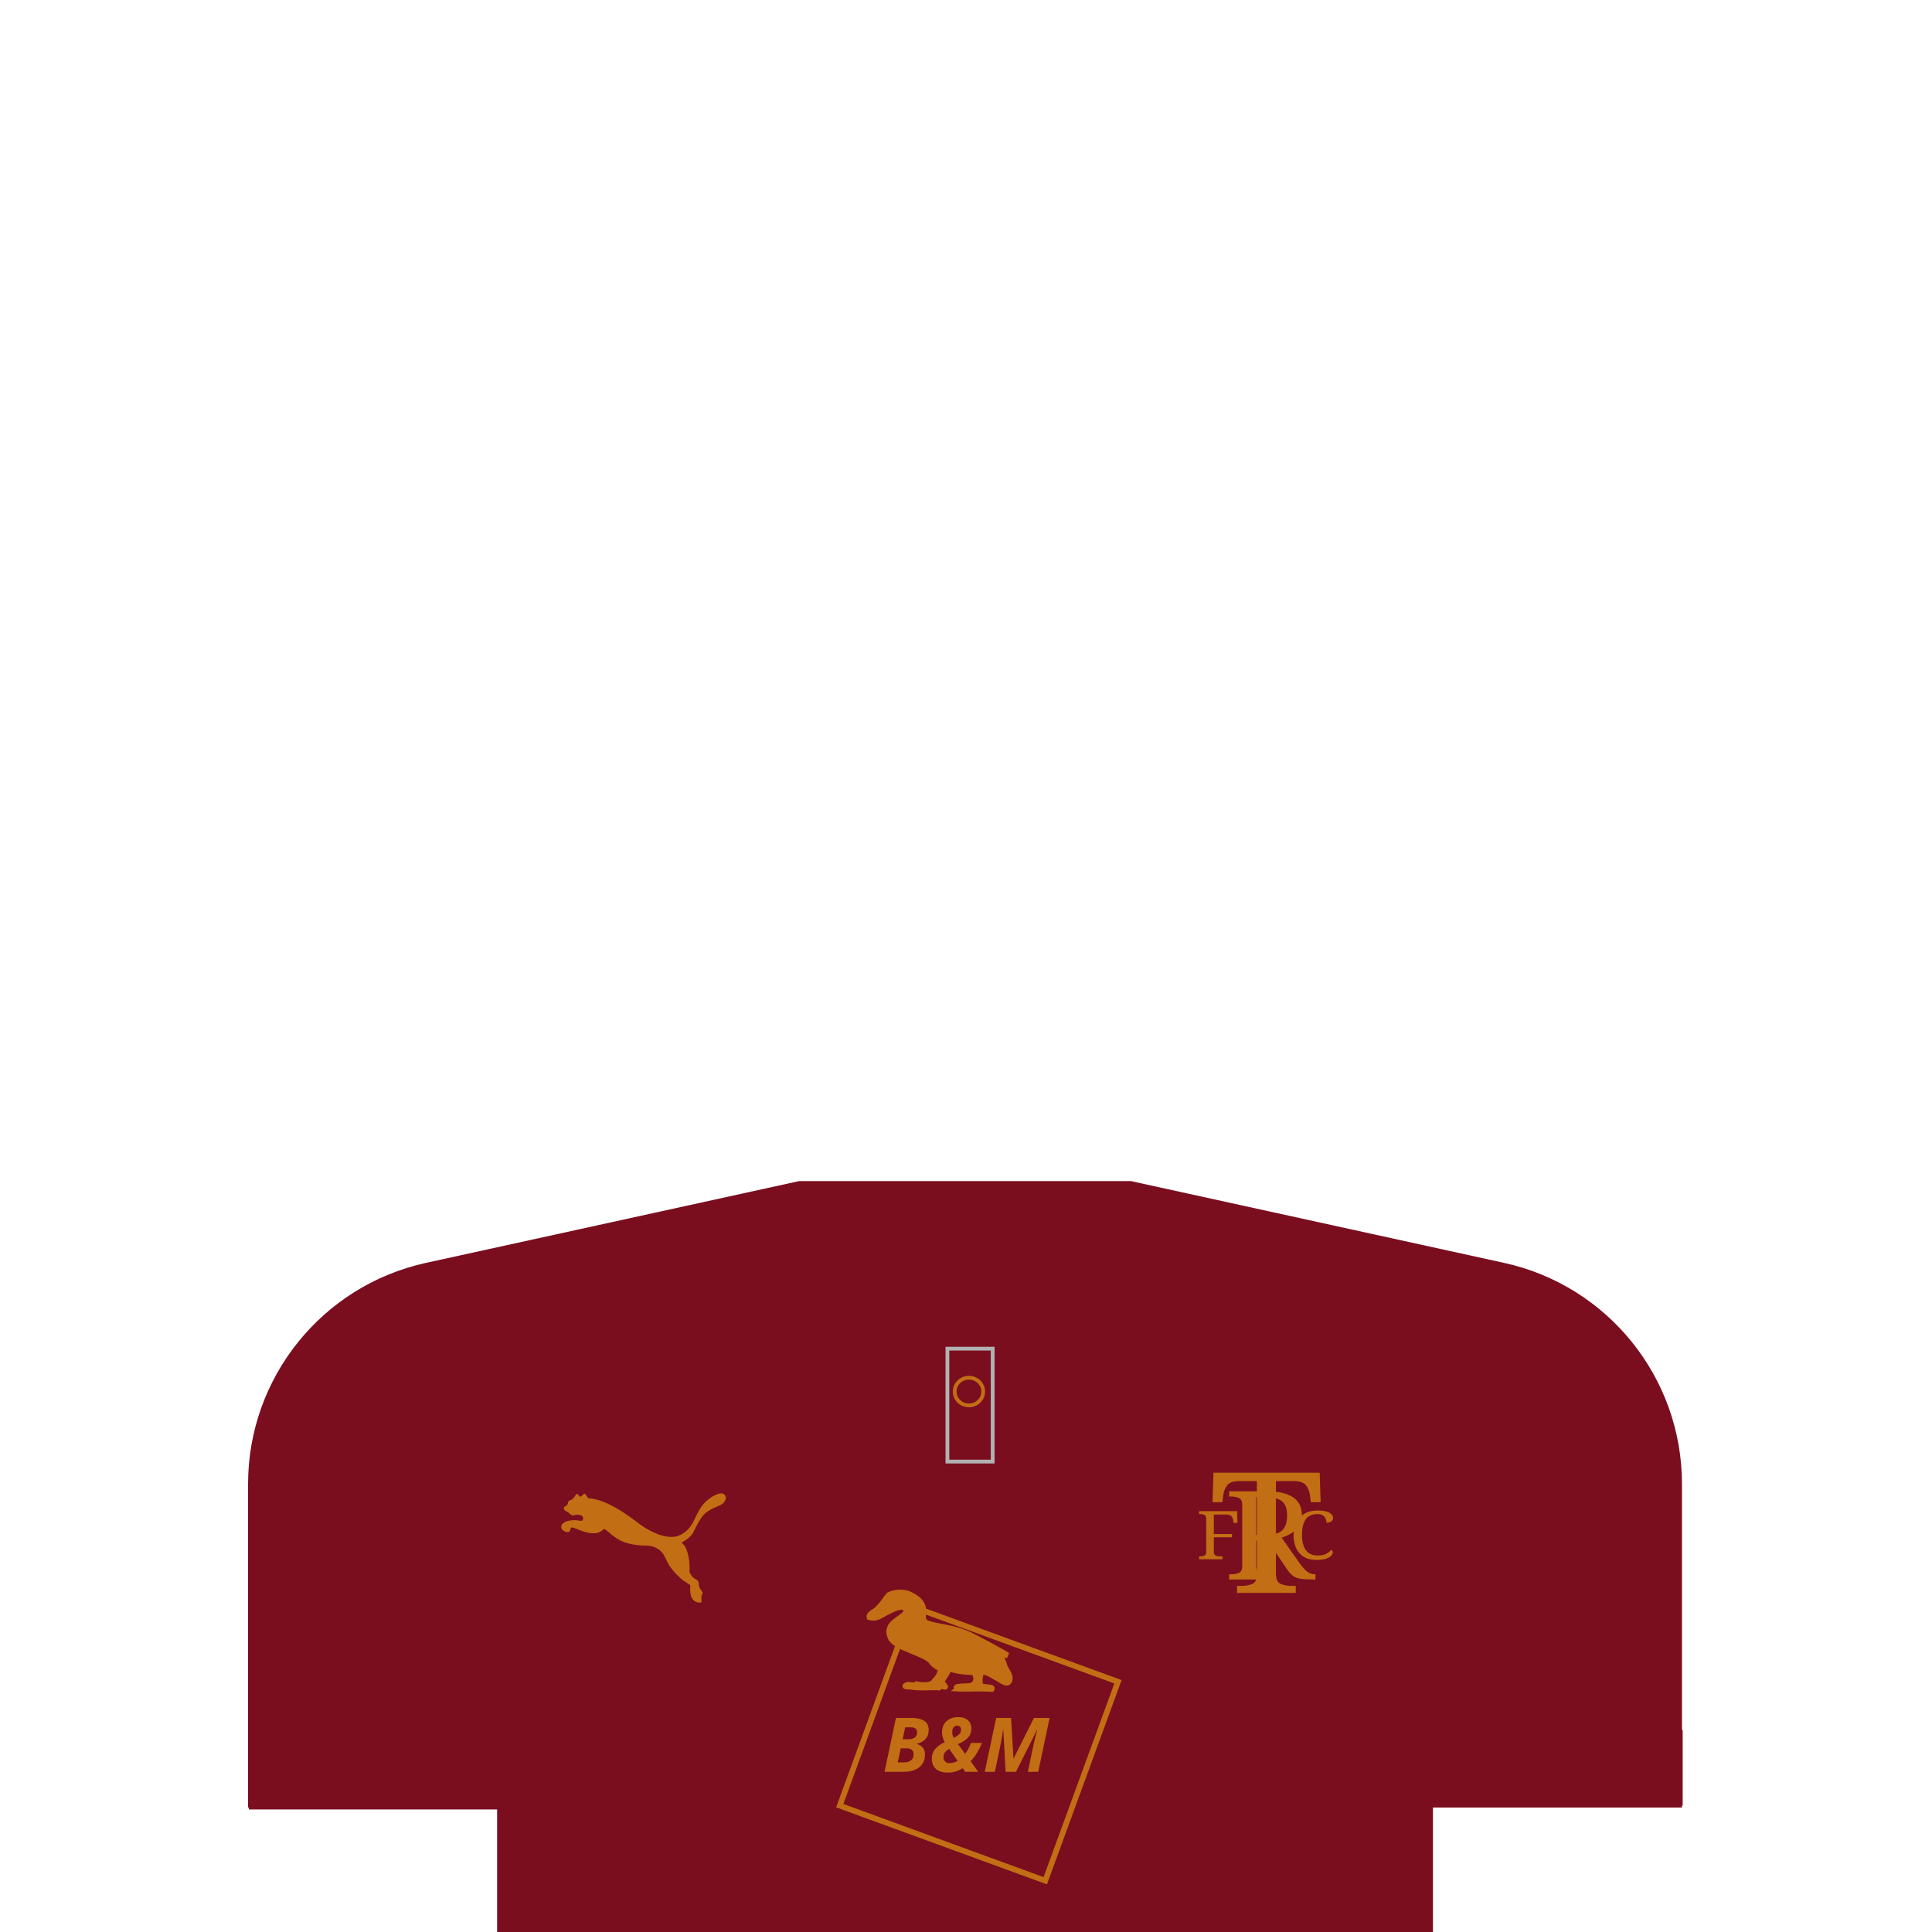
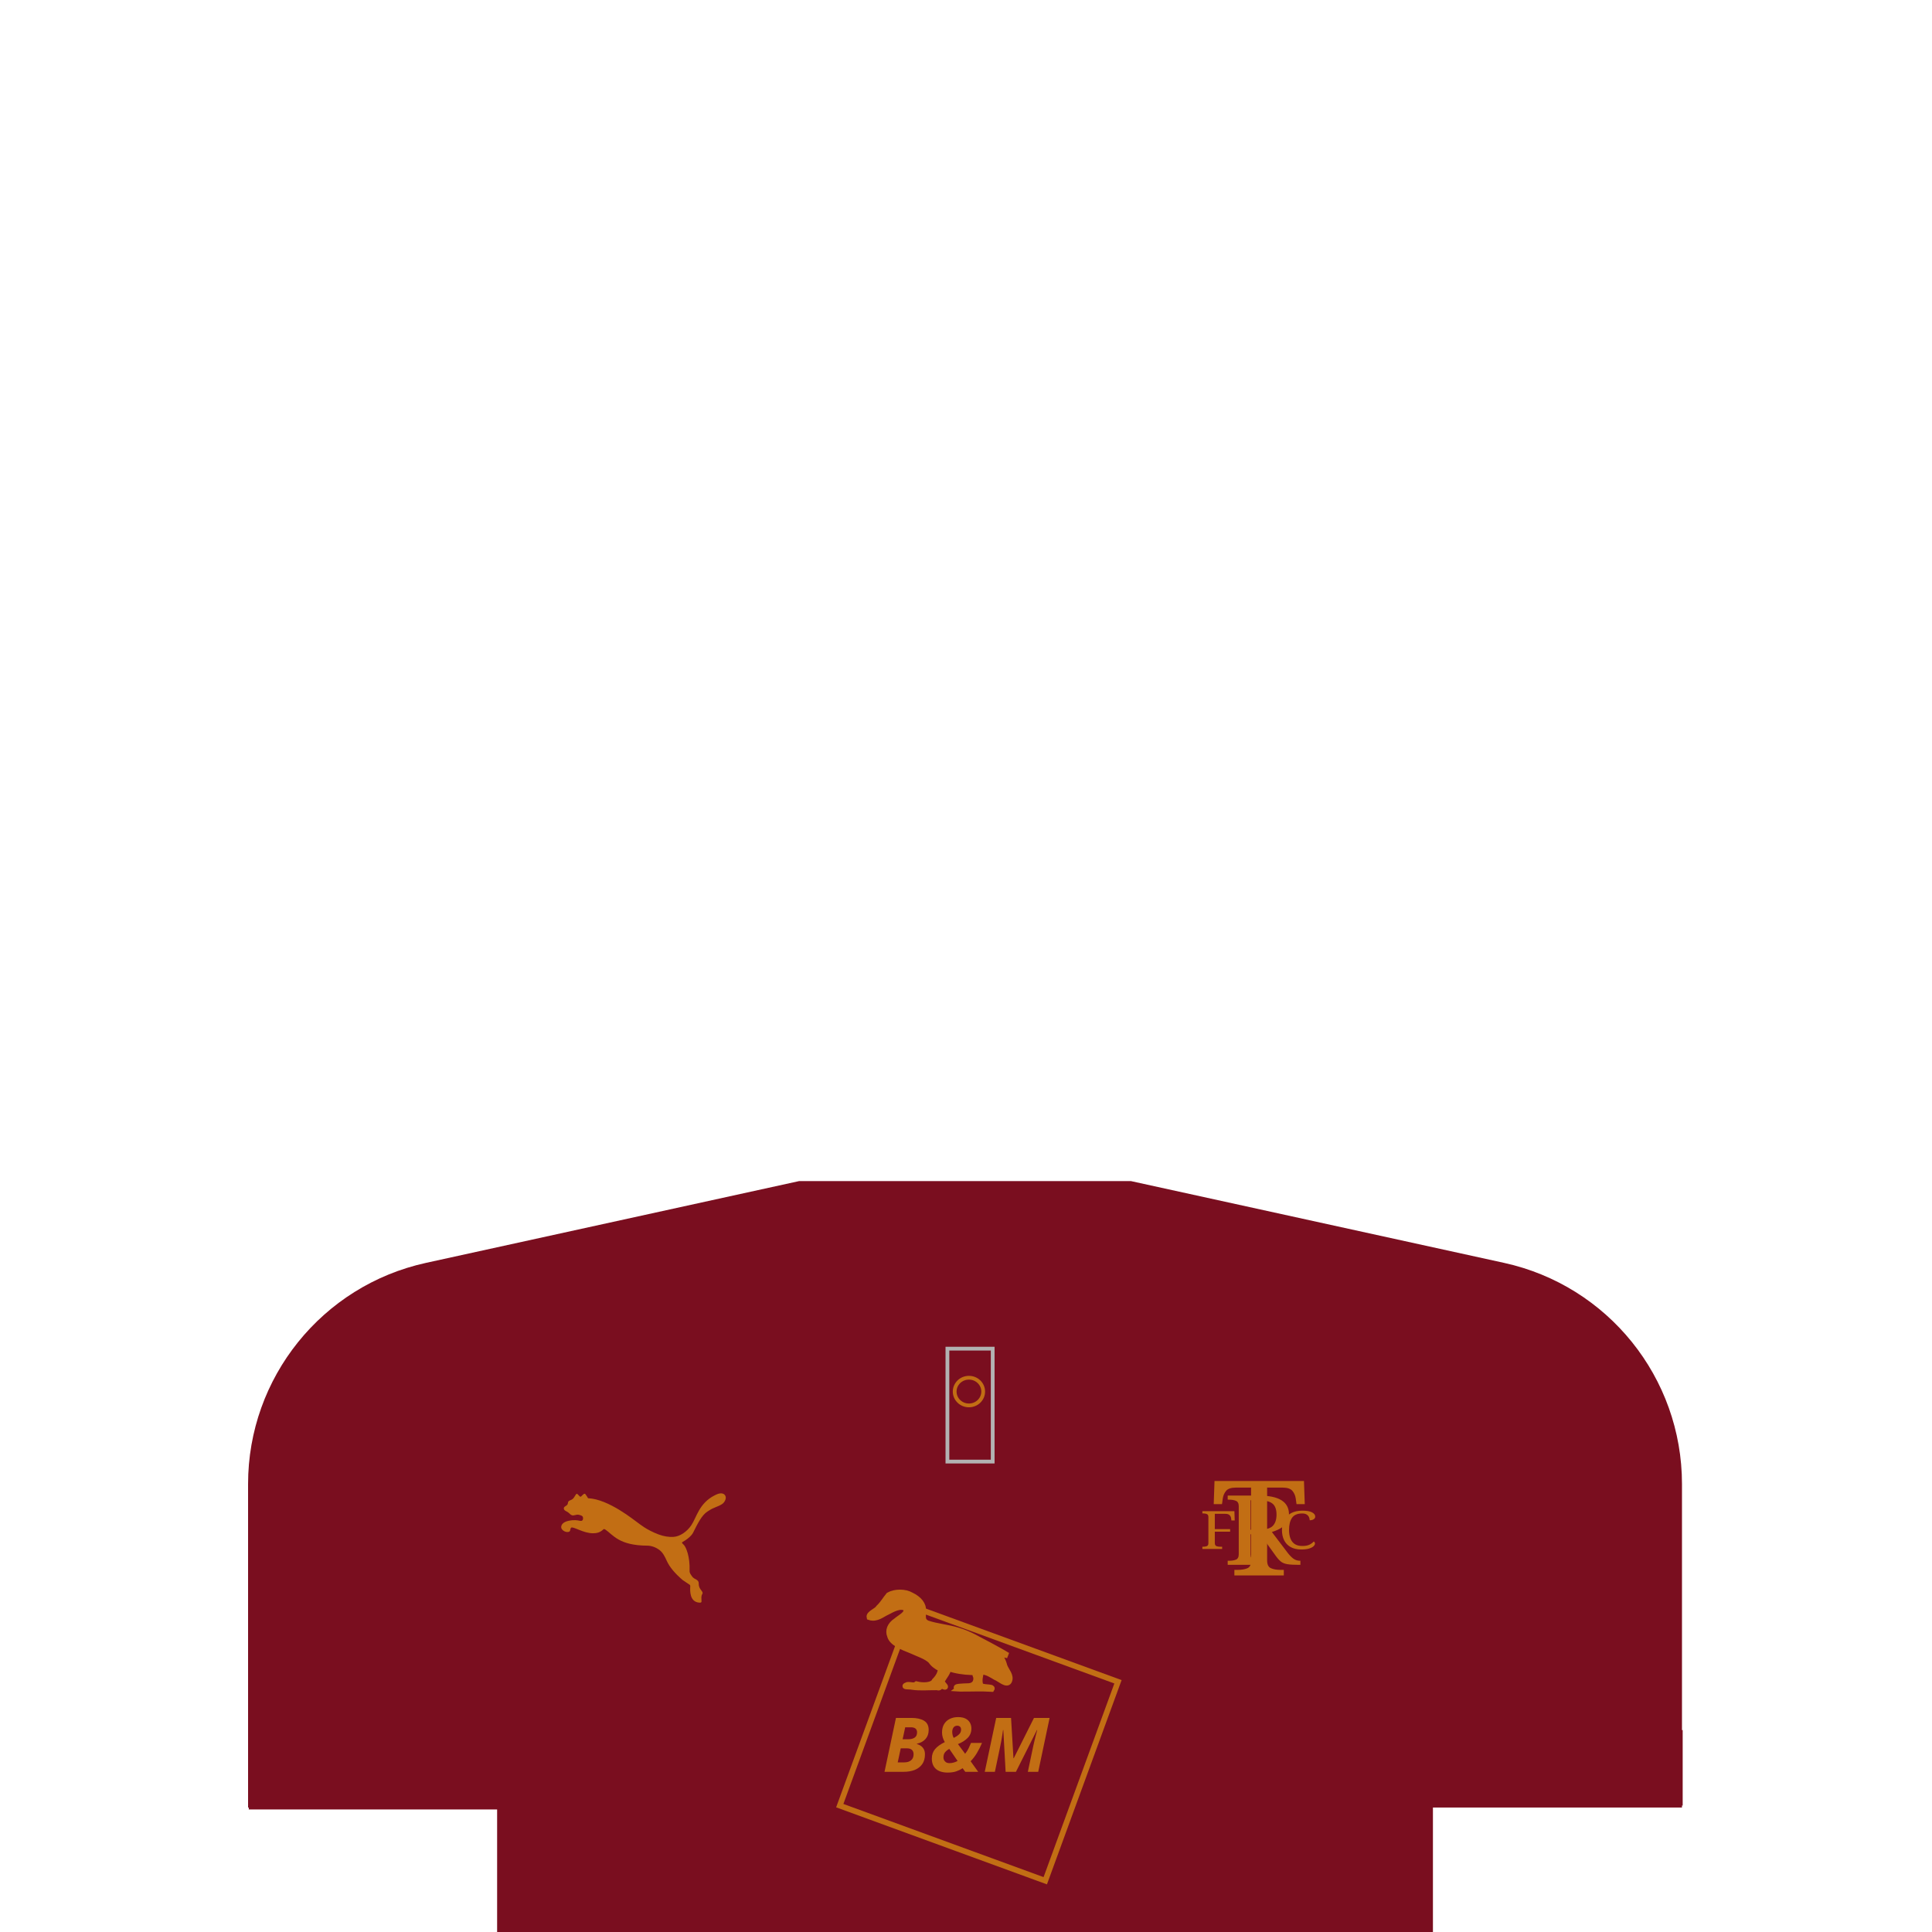
<svg xmlns="http://www.w3.org/2000/svg" width="512" height="512">
  <g id="shirt">
    <g id="chest">
      <path fill="#7A0E1F" d="m255.742,313.009l44,0l98.846,21.665c27.533,6.035 47.154,30.421 47.154,58.609l0,85.726l-66,0l0,33l-124,0l-124,0l0,-33l-66,0l0,-85.726c0,-28.187 19.621,-52.574 47.154,-58.609l98.846,-21.665l44,0z" />
    </g>
    <g id="left-sleeve">
      <path d="m131.929,479.525l-66,0l0,-20l66,0l0,20z" fill="#7A0E1F" />
    </g>
    <g id="right-sleeve">
      <path fill="#7A0E1F" d="m379.927,458.492l66,0l0,20l-66,0l0,-20z" />
    </g>
  </g>
  <g id="Collar">
    <rect fill="none" stroke-width="null" x="251.074" y="357.407" width="12" height="29.926" stroke="#b2b2b2" />
    <ellipse fill="none" stroke-width="null" cx="256.778" cy="368.779" rx="3.778" ry="3.667" stroke="#C26E14" />
  </g>
  <g id="logo">
    <path d="m152.842,395.878c-0.28,0.035 -0.55,0.916 -1.091,1.375c-0.396,0.33 -0.891,0.311 -1.153,0.72c-0.1,0.152 -0.068,0.414 -0.18,0.663c-0.222,0.502 -1,0.546 -1,1.092c-0.003,0.59 0.648,0.702 1.213,1.121c0.441,0.336 0.483,0.568 1.017,0.732c0.456,0.131 1.134,-0.3 1.744,-0.145c0.5,0.127 0.98,0.218 1.094,0.657c0.1,0.405 -0.007,1.032 -0.615,0.959c-0.205,-0.02 -1.093,-0.274 -2.183,-0.175c-1.317,0.128 -2.819,0.494 -2.966,1.746c-0.081,0.699 0.934,1.524 1.914,1.356c0.677,-0.113 0.357,-0.795 0.725,-1.126c0.484,-0.425 3.225,1.48 5.772,1.48c1.073,0 1.871,-0.231 2.663,-0.939c0.074,-0.054 0.164,-0.17 0.279,-0.177c0.108,0.008 0.297,0.098 0.359,0.137c2.051,1.406 3.602,4.228 11.143,4.261c1.061,0.005 2.268,0.437 3.255,1.205c0.88,0.694 1.393,1.774 1.894,2.869c0.755,1.643 2.107,3.241 4.158,5.02c0.112,0.095 1.8,1.215 1.936,1.298c0.02,0.013 0.145,0.265 0.102,0.405c-0.05,1.067 -0.232,4.168 2.479,4.309c0.662,0.029 0.49,-0.369 0.49,-0.642c-0.002,-0.54 -0.117,-1.077 0.216,-1.631c0.456,-0.76 -0.968,-1.11 -0.927,-2.755c0.029,-1.226 -1.179,-1.017 -1.791,-1.952c-0.353,-0.541 -0.667,-0.828 -0.644,-1.49c0.138,-3.725 -0.93,-6.173 -1.462,-6.775c-0.415,-0.454 -0.759,-0.634 -0.38,-0.843c2.263,-1.276 2.776,-2.461 2.776,-2.461c1.203,-2.412 2.285,-4.615 3.777,-5.585c0.3,-0.201 1.071,-0.691 1.544,-0.884c1.392,-0.56 2.125,-0.9 2.53,-1.235c0.639,-0.531 1.146,-1.641 0.532,-2.313c-0.763,-0.83 -2.082,-0.172 -2.663,0.123c-4.159,2.105 -4.772,5.819 -6.213,7.952c-1.15,1.704 -3.018,2.956 -4.689,3.058c-1.252,0.079 -2.603,-0.137 -3.947,-0.64c-3.27,-1.223 -5.058,-2.801 -5.482,-3.08c-0.878,-0.578 -7.697,-6.289 -13.223,-6.522c0,0 -0.686,-1.172 -0.859,-1.19c-0.404,-0.045 -0.818,0.699 -1.114,0.786c-0.277,0.078 -0.746,-0.805 -1.027,-0.766" fill="#C26E14" id="animal" />
  </g>
  <g id="crest">
-     <text stroke="null" transform="matrix(0.666758,0,0,0.5952136,116.5711,174.4139)" font-family="'Simonetta', serif" font-size="75" y="416.218" x="305.601" fill="#C26E14">T</text>
-     <text stroke="null" transform="matrix(0.666758,0,0,0.5952136,116.5711,174.4139)" font-family="'Simonetta', serif" font-size="55" y="410.218" x="311.601" fill="#C26E14">R</text>
-     <text stroke="null" transform="matrix(0.666758,0,0,0.5952136,116.5711,174.4139)" font-family="'Simonetta', serif" font-size="30" y="401.218" x="300.601" fill="#C26E14">F</text>
-     <text stroke="null" transform="matrix(0.666758,0,0,0.5952136,116.5711,174.4139)" font-family="'Simonetta', serif" font-size="30" y="401.218" x="337.601" fill="#C26E14">C</text>
+     <text fill="#C26E14" x="307.101" y="407.818" font-size="75" font-family="'Simonetta', serif" transform="matrix(0.5615237,0,0,0.4673531,148.3617,226.9064) ">T</text>
+     <text fill="#C26E14" x="313.101" y="401.818" font-size="55" font-family="'Simonetta', serif" transform="matrix(0.5615237,0,0,0.4673531,148.3617,226.9064) ">R</text>
+     <text fill="#C26E14" x="302.101" y="392.818" font-size="30" font-family="'Simonetta', serif" transform="matrix(0.5615237,0,0,0.4673531,148.3617,226.9064) ">F</text>
+     <text fill="#C26E14" x="339.101" y="392.818" font-size="30" font-family="'Simonetta', serif" transform="matrix(0.5615237,0,0,0.4673531,148.3617,226.9064) ">C</text>
  </g>
  <rect stroke="#C26E14" transform="rotate(20.075 259.4109,462.0998) " height="56.137" width="57.983" y="434.032" x="230.419" stroke-width="1.5" fill="none" />
  <text stroke="#C26E14" font-weight="bold" font-style="italic" xml:space="preserve" text-anchor="start" font-family="Arvo, sans-serif" font-size="20" y="469.548" x="233.891" stroke-width="0" fill="#C26E14">B&amp;M</text>
  <path stroke="#C26E14" d="m254.046,447.513c-1.923,-0.623 1.607,-0.628 2.417,-0.671c2.104,-0.024 2.389,-1.562 2.173,-2.541c-0.308,-0.401 -0.007,-1.272 -1.091,-1.142c-2.166,-0.061 -4.308,-0.39 -6.193,-1.044c-0.116,1.101 -1.024,2.108 -1.628,3.148c-0.794,0.527 2.02,2.408 0.061,1.568c-1.269,-0.718 0.009,0.747 -1.566,0.335c-2.138,-0.027 -4.352,0.206 -6.441,-0.106c-0.702,-0.179 -2.899,0.044 -1.298,-0.555c0.909,-0.101 1.705,0.383 2.392,-0.174c1.627,0.41 4.215,0.412 4.806,-0.878c0.983,-0.977 1.585,-2.072 1.622,-3.22c-1.151,-0.54 -2.063,-1.238 -2.586,-2.068c-1.21,-1.215 -3.419,-1.882 -5.23,-2.723c-2.403,-0.953 -5.17,-2.05 -5.64,-3.93c-0.572,-1.394 0.003,-2.922 1.626,-3.979c1.095,-0.954 3.13,-1.841 2.664,-3.151c-1.184,-1.282 -3.743,0.166 -4.905,0.789c-1.4,0.603 -2.906,2.065 -4.818,1.409c-0.241,-0.993 1.922,-1.615 2.455,-2.541c1.102,-1.042 1.755,-2.254 2.659,-3.326c1.635,-0.927 4.339,-0.933 5.955,0.024c2.062,0.978 3.348,2.524 3.146,4.131c0.199,1.11 -0.581,2.556 1.158,3.326c2.514,0.851 5.478,1.055 8.033,1.871c3.196,0.899 5.593,2.52 8.282,3.855c1.655,0.916 3.356,1.804 4.929,2.772c-1.052,-0.192 -2.024,-0.518 -3.031,-0.782c1.303,1.032 1.888,2.302 2.197,3.57c0.507,1.344 1.927,2.659 1.214,4.082c-0.621,1.183 -2.599,-0.731 -3.567,-1.066c-1.106,-0.635 -2.199,-1.421 -3.802,-1.53c-0.289,1.141 -0.587,2.328 -0.257,3.472c0.193,1.012 3.51,0.405 3.029,1.154c-2.779,-0.185 -5.569,-0.029 -8.355,-0.051l-0.413,-0.026l0,0l0,0l0,-0z" stroke-width="1.5" fill="#C26E14" />
</svg>
